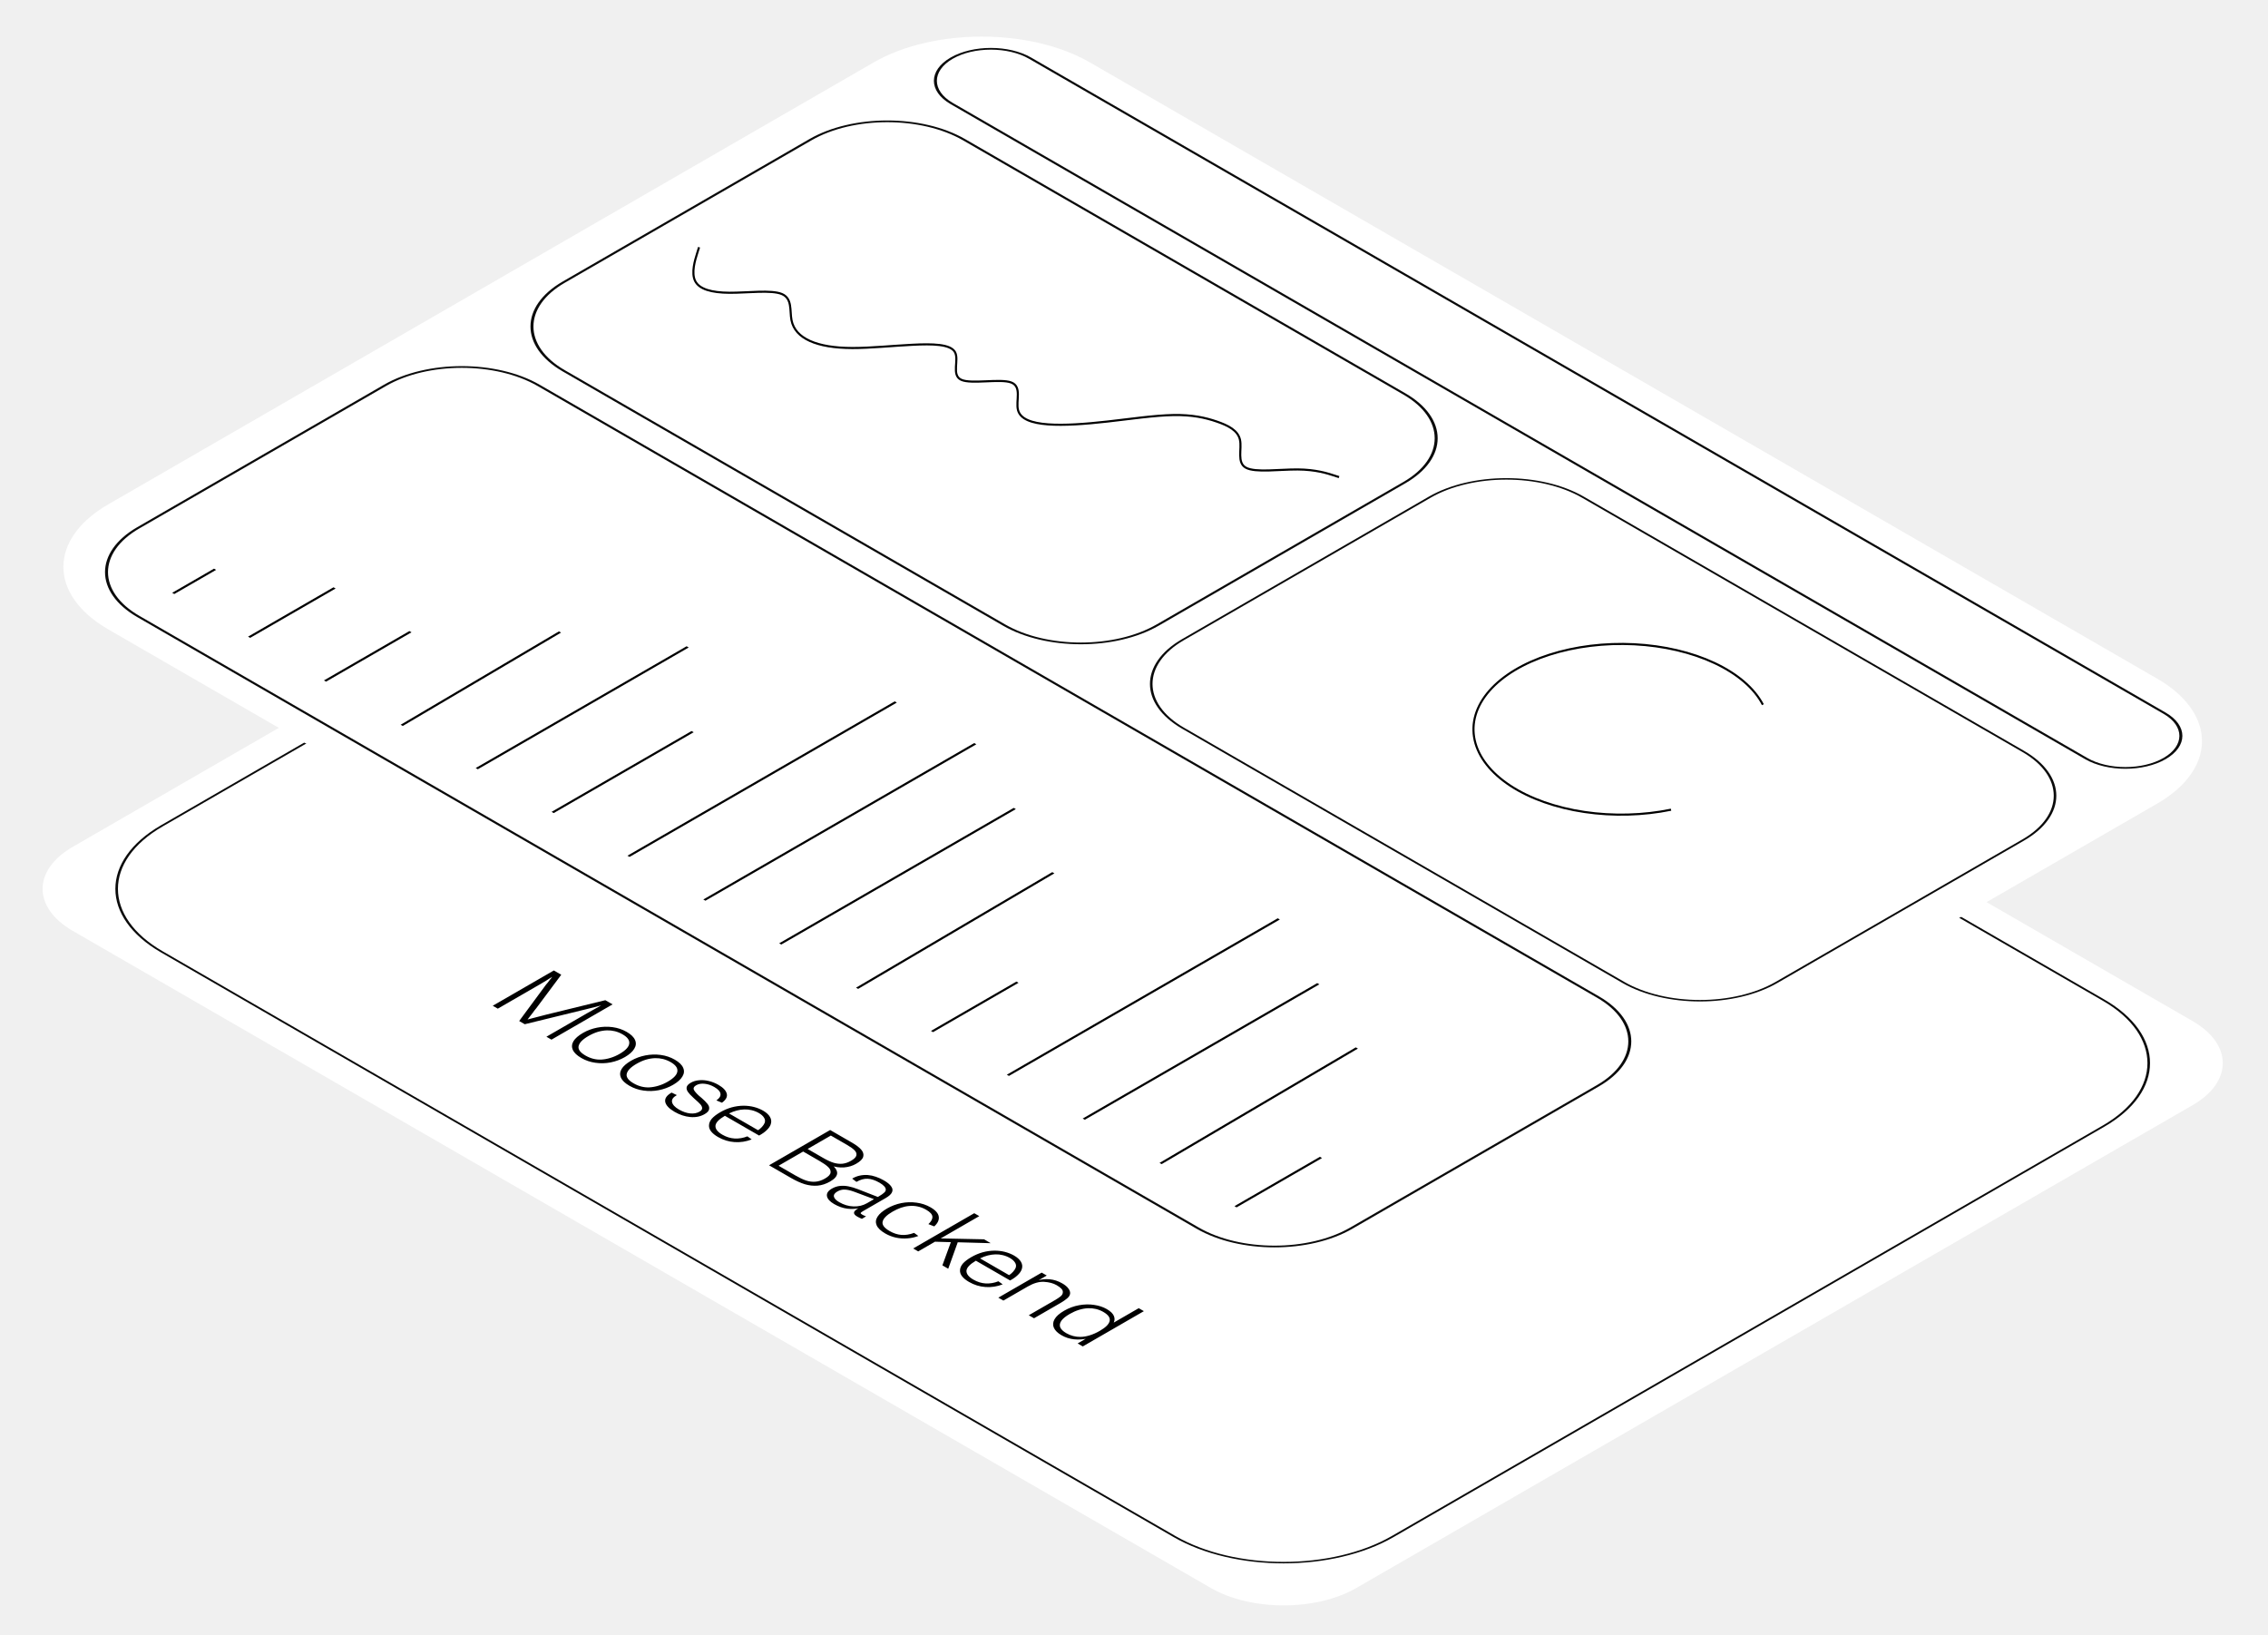
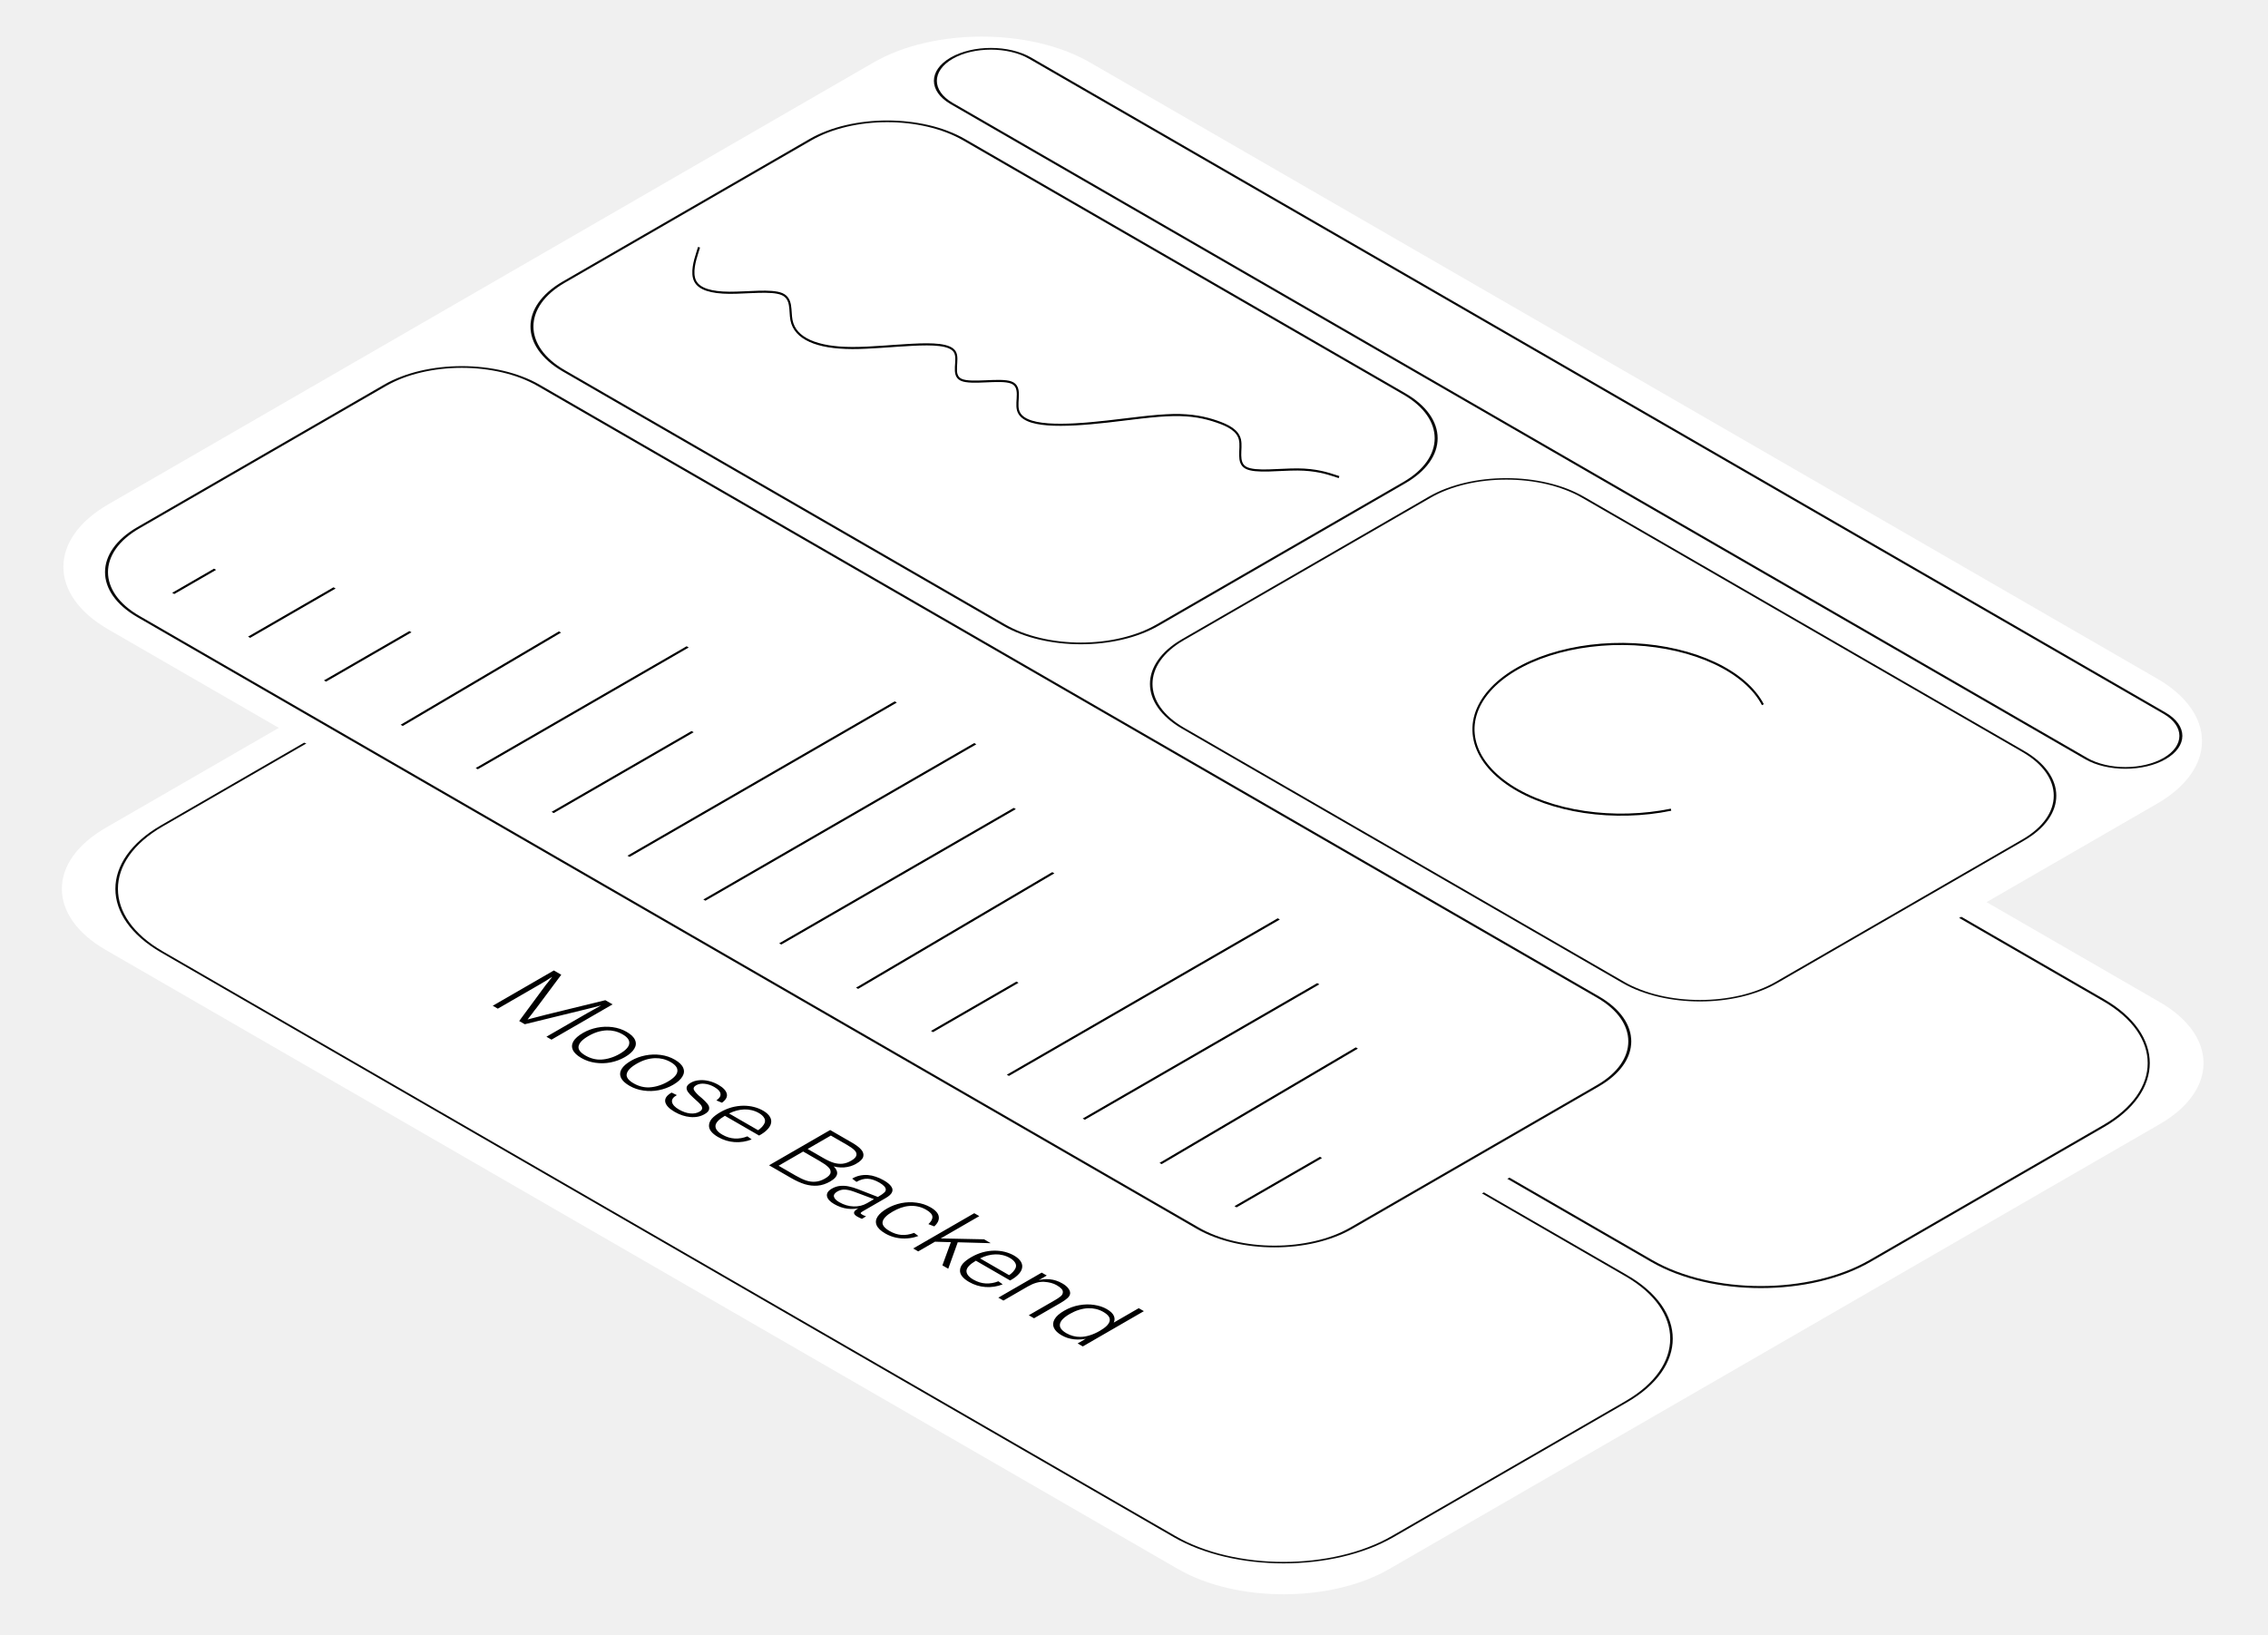
<svg xmlns="http://www.w3.org/2000/svg" width="465" height="335" viewBox="0 0 465 335" fill="none">
-   <rect width="303.878" height="232.428" rx="17.217" transform="matrix(0.866042 0.499971 -0.866042 0.499971 201.293 66.0078)" fill="white" />
-   <rect y="-0.215" width="291.396" height="219.946" rx="25.836" transform="matrix(0.866042 0.499971 -0.866042 0.499971 201.107 72.3533)" fill="white" />
-   <rect y="-0.215" width="291.396" height="219.946" rx="25.836" transform="matrix(0.866042 0.499971 -0.866042 0.499971 201.107 72.3533)" stroke="#0A0A0A" stroke-width="0.43" />
-   <path d="M101.025 206.175L113.55 198.944L115.07 199.822L109.953 206.681C109.822 206.853 109.685 207.022 109.542 207.187C109.422 207.352 109.303 207.518 109.184 207.683C109.005 207.924 108.826 208.151 108.647 208.365C108.48 208.585 108.319 208.795 108.164 208.995C108.426 208.926 108.713 208.85 109.023 208.768C109.333 208.685 109.655 208.602 109.989 208.52C110.335 208.43 110.681 208.341 111.027 208.251C111.385 208.155 111.73 208.065 112.064 207.982L124.106 205.039L125.591 205.896L113.066 213.127L112.029 212.527L120.546 207.611C121.214 207.225 122.12 206.722 123.265 206.102C122.788 206.226 122.329 206.347 121.888 206.464C121.458 206.574 121.041 206.678 120.635 206.774C120.444 206.829 120.253 206.877 120.062 206.919C119.872 206.96 119.687 207.005 119.508 207.053L107.591 209.966L106.446 209.305L111.581 202.353C111.677 202.201 111.79 202.046 111.921 201.888C112.064 201.723 112.208 201.551 112.351 201.372C112.482 201.186 112.619 201.003 112.762 200.824C112.929 200.645 113.072 200.466 113.192 200.287L113.174 200.277C112.983 200.401 112.78 200.525 112.565 200.648C112.375 200.772 112.178 200.9 111.975 201.031C111.474 201.334 111.033 201.595 110.651 201.816L102.062 206.774L101.025 206.175ZM119.197 216.893C118.302 216.377 117.718 215.826 117.444 215.24C117.181 214.648 117.223 214.052 117.569 213.453C117.927 212.861 118.583 212.29 119.537 211.739C120.42 211.229 121.386 210.871 122.436 210.664C123.485 210.458 124.535 210.423 125.585 210.561C126.646 210.706 127.613 211.029 128.483 211.532C129.378 212.049 129.951 212.606 130.201 213.205C130.463 213.798 130.41 214.393 130.04 214.992C129.682 215.598 129.044 216.167 128.126 216.697C127.219 217.22 126.241 217.585 125.191 217.792C124.153 217.991 123.11 218.016 122.06 217.864C121.022 217.719 120.068 217.396 119.197 216.893ZM120.038 216.387C121.076 216.986 122.149 217.261 123.259 217.213C123.891 217.179 124.517 217.065 125.137 216.872C125.782 216.68 126.408 216.408 127.016 216.056C128.328 215.299 128.996 214.555 129.02 213.825C129.056 213.185 128.603 212.593 127.66 212.049C127.147 211.752 126.617 211.535 126.068 211.398C125.531 211.267 124.988 211.208 124.44 211.222C123.807 211.243 123.169 211.35 122.525 211.542C121.905 211.735 121.279 212.014 120.646 212.379C120.026 212.737 119.537 213.102 119.179 213.474C118.845 213.846 118.654 214.211 118.607 214.569C118.547 215.196 119.024 215.802 120.038 216.387ZM129.064 222.59C128.17 222.073 127.585 221.522 127.311 220.937C127.049 220.345 127.09 219.749 127.436 219.15C127.794 218.558 128.45 217.986 129.404 217.435C130.287 216.926 131.253 216.567 132.303 216.361C133.353 216.154 134.402 216.12 135.452 216.258C136.514 216.402 137.48 216.726 138.351 217.229C139.245 217.745 139.818 218.303 140.068 218.902C140.331 219.494 140.277 220.09 139.907 220.689C139.55 221.295 138.911 221.863 137.993 222.393C137.086 222.917 136.108 223.282 135.059 223.488C134.021 223.688 132.977 223.712 131.927 223.561C130.89 223.416 129.935 223.092 129.064 222.59ZM129.905 222.083C130.943 222.683 132.017 222.958 133.126 222.91C133.758 222.875 134.385 222.762 135.005 222.569C135.649 222.376 136.275 222.104 136.884 221.753C138.196 220.995 138.864 220.252 138.888 219.522C138.923 218.881 138.47 218.289 137.528 217.745C137.015 217.449 136.484 217.232 135.935 217.094C135.398 216.963 134.856 216.905 134.307 216.919C133.675 216.939 133.037 217.046 132.393 217.239C131.772 217.432 131.146 217.711 130.514 218.076C129.893 218.434 129.404 218.799 129.047 219.17C128.713 219.542 128.522 219.907 128.474 220.265C128.414 220.892 128.891 221.498 129.905 222.083ZM138.306 227.925C137.184 227.277 136.546 226.599 136.391 225.89C136.26 225.18 136.695 224.543 137.697 223.979L138.771 224.495C138.007 224.922 137.679 225.401 137.787 225.931C137.906 226.468 138.377 226.974 139.2 227.449C139.988 227.904 140.745 228.169 141.473 228.245C142.212 228.327 142.862 228.207 143.423 227.883C143.793 227.67 143.972 227.429 143.96 227.16C143.948 226.892 143.817 226.623 143.566 226.354C143.327 226.093 142.97 225.755 142.493 225.342C142.433 225.28 142.373 225.225 142.314 225.177C142.254 225.129 142.194 225.074 142.135 225.012C141.622 224.55 141.252 224.151 141.025 223.813C140.799 223.476 140.721 223.149 140.793 222.832C140.876 222.522 141.157 222.23 141.634 221.954C142.123 221.672 142.689 221.503 143.333 221.448C143.99 221.386 144.652 221.438 145.32 221.603C146.011 221.768 146.667 222.03 147.288 222.388C148.278 222.959 148.85 223.565 149.005 224.206C149.172 224.839 148.844 225.456 148.021 226.055L146.876 225.58C147.508 225.146 147.789 224.695 147.717 224.227C147.658 223.751 147.234 223.287 146.447 222.832C145.815 222.467 145.159 222.247 144.479 222.171C143.799 222.095 143.22 222.195 142.743 222.471C142.29 222.732 142.123 223.028 142.242 223.359C142.385 223.689 142.767 224.137 143.387 224.702C143.423 224.736 143.465 224.767 143.512 224.795C143.56 224.822 143.596 224.85 143.62 224.877C143.632 224.898 143.65 224.922 143.673 224.95C143.709 224.97 143.739 224.988 143.763 225.001C144.335 225.497 144.759 225.921 145.033 226.272C145.331 226.623 145.451 226.981 145.391 227.346C145.355 227.711 145.051 228.059 144.479 228.389C143.608 228.892 142.618 229.092 141.508 228.988C140.423 228.885 139.355 228.531 138.306 227.925ZM147.206 233.084C146.586 232.726 146.115 232.343 145.793 231.937C145.483 231.538 145.339 231.124 145.363 230.697C145.375 230.236 145.566 229.782 145.936 229.334C146.33 228.886 146.914 228.439 147.689 227.991C148.429 227.564 149.198 227.237 149.998 227.01C150.809 226.789 151.626 226.676 152.449 226.669C153.188 226.669 153.898 226.755 154.578 226.927C155.27 227.106 155.896 227.358 156.457 227.681C157.125 228.067 157.596 228.497 157.87 228.972C158.145 229.448 158.198 229.94 158.031 230.45C157.912 230.849 157.638 231.255 157.208 231.668C156.791 232.075 156.266 232.447 155.634 232.784L148.62 228.735C147.367 229.472 146.723 230.16 146.687 230.801C146.664 231.448 147.135 232.051 148.101 232.608C148.924 233.084 149.771 233.345 150.642 233.393C151.524 233.435 152.389 233.287 153.236 232.949L154.113 233.579C152.98 234.027 151.805 234.21 150.588 234.127C149.395 234.044 148.268 233.696 147.206 233.084ZM149.318 228.353L149.21 228.105L155.652 231.823L155.294 231.782C155.652 231.562 155.962 231.307 156.224 231.018C156.487 230.728 156.671 230.45 156.779 230.181C156.91 229.802 156.862 229.444 156.636 229.107C156.433 228.769 156.081 228.456 155.58 228.167C155.127 227.905 154.638 227.712 154.113 227.588C153.612 227.464 153.105 227.413 152.592 227.433C151.578 227.468 150.564 227.729 149.55 228.218L149.318 228.353ZM157.678 238.881L170.203 231.65L174.676 234.233C175.547 234.735 176.179 235.218 176.573 235.679C176.978 236.147 177.115 236.626 176.984 237.115C176.865 237.597 176.382 238.082 175.535 238.571C174.795 238.998 173.972 239.246 173.066 239.315C172.171 239.377 171.282 239.256 170.4 238.953L170.561 238.778C171.336 239.432 171.694 240.038 171.634 240.596C171.575 241.154 171.097 241.691 170.203 242.207C169.356 242.696 168.497 242.978 167.626 243.054C166.767 243.123 165.897 243.027 165.014 242.765C164.143 242.496 163.195 242.066 162.169 241.474L157.678 238.881ZM163.082 240.968C163.917 241.45 164.644 241.794 165.264 242.001C165.897 242.214 166.529 242.297 167.161 242.248C167.817 242.2 168.479 241.983 169.147 241.598C169.875 241.178 170.256 240.764 170.292 240.358C170.34 239.945 170.161 239.559 169.755 239.201C169.362 238.836 168.789 238.437 168.038 238.003L164.674 236.061L159.628 238.974L163.082 240.968ZM168.771 237.373C169.594 237.848 170.31 238.179 170.919 238.365C171.551 238.551 172.153 238.616 172.726 238.561C173.31 238.499 173.901 238.296 174.497 237.951C175.129 237.586 175.487 237.228 175.571 236.877C175.666 236.519 175.553 236.171 175.231 235.834C174.909 235.496 174.396 235.125 173.692 234.718L170.346 232.787L165.586 235.534L168.771 237.373ZM171.015 246.828C170.144 246.326 169.655 245.782 169.547 245.196C169.452 244.618 169.786 244.108 170.549 243.667C171.086 243.358 171.647 243.172 172.231 243.11C172.828 243.055 173.424 243.089 174.021 243.213C174.617 243.337 175.243 243.526 175.899 243.781L179.979 245.372C180.015 245.351 180.05 245.33 180.086 245.31C180.122 245.289 180.152 245.272 180.176 245.258C180.665 244.976 181.023 244.728 181.249 244.514C181.5 244.301 181.619 244.081 181.607 243.853C181.607 243.633 181.494 243.402 181.267 243.161C181.052 242.927 180.736 242.69 180.319 242.449C179.436 241.939 178.625 241.67 177.885 241.643C177.158 241.608 176.394 241.822 175.595 242.283L174.718 241.612C175.184 241.33 175.691 241.126 176.239 241.002C176.812 240.878 177.372 240.837 177.921 240.878C178.47 240.92 179.019 241.037 179.567 241.23C180.14 241.422 180.689 241.67 181.213 241.973C181.941 242.393 182.442 242.807 182.716 243.213C183.015 243.619 183.068 244.022 182.877 244.421C182.698 244.814 182.269 245.207 181.589 245.599L176.901 248.305C176.639 248.457 176.49 248.577 176.454 248.667C176.442 248.756 176.555 248.87 176.794 249.008C176.997 249.125 177.253 249.238 177.563 249.349L176.722 249.855C176.364 249.717 176.048 249.569 175.774 249.411C175.285 249.128 175.058 248.846 175.094 248.564C175.13 248.281 175.482 247.961 176.15 247.603L176.364 247.603C175.541 247.83 174.665 247.889 173.734 247.779C172.816 247.662 171.909 247.345 171.015 246.828ZM172.052 246.436C173.019 246.994 174.003 247.286 175.005 247.314C176.019 247.348 176.937 247.128 177.76 246.653L179.692 245.537L179.8 246.054L175.201 244.329L175.023 244.267C174.319 244.012 173.704 243.877 173.18 243.864C172.667 243.843 172.166 243.974 171.677 244.256C171.128 244.573 170.895 244.928 170.979 245.32C171.074 245.706 171.432 246.078 172.052 246.436ZM181.506 252.864C180.587 252.334 179.997 251.773 179.734 251.181C179.484 250.595 179.544 250.01 179.913 249.425C180.295 248.832 180.951 248.268 181.882 247.73C182.776 247.214 183.742 246.849 184.78 246.636C185.83 246.429 186.874 246.398 187.911 246.543C188.961 246.68 189.921 247.001 190.792 247.503C191.83 248.102 192.391 248.743 192.474 249.425C192.569 250.099 192.259 250.76 191.544 251.408L190.345 250.943C190.917 250.42 191.192 249.917 191.168 249.435C191.144 248.953 190.721 248.474 189.897 247.999C189.337 247.675 188.758 247.452 188.162 247.328C187.589 247.204 187.005 247.169 186.408 247.224C185.86 247.266 185.293 247.386 184.709 247.586C184.136 247.792 183.569 248.058 183.009 248.381C181.816 249.07 181.136 249.745 180.969 250.406C180.802 251.067 181.273 251.718 182.383 252.358C183.182 252.82 183.987 253.085 184.798 253.153C185.609 253.222 186.48 253.085 187.41 252.74L188.287 253.37C187.571 253.646 186.82 253.811 186.033 253.866C185.257 253.928 184.476 253.877 183.689 253.711C182.913 253.539 182.186 253.257 181.506 252.864ZM187.22 255.936L199.745 248.705L200.782 249.304L188.257 256.535L187.22 255.936ZM191.496 254.541L192.695 253.87L201.749 254.056L203.126 254.851L196.059 254.655H195.343L191.496 254.541ZM193.214 259.396L194.985 254.552L196.399 254.562L194.413 260.088L193.214 259.396ZM198.67 262.794C198.05 262.436 197.578 262.054 197.256 261.647C196.946 261.248 196.803 260.835 196.827 260.408C196.839 259.946 197.03 259.492 197.4 259.044C197.793 258.597 198.378 258.149 199.153 257.701C199.893 257.274 200.662 256.947 201.461 256.72C202.272 256.5 203.089 256.386 203.912 256.379C204.652 256.379 205.362 256.465 206.042 256.637C206.734 256.817 207.36 257.068 207.92 257.392C208.588 257.777 209.06 258.208 209.334 258.683C209.608 259.158 209.662 259.65 209.495 260.16C209.376 260.559 209.101 260.966 208.672 261.379C208.254 261.785 207.73 262.157 207.097 262.494L200.083 258.445C198.831 259.182 198.187 259.871 198.151 260.511C198.127 261.158 198.598 261.761 199.565 262.319C200.388 262.794 201.235 263.056 202.105 263.104C202.988 263.145 203.853 262.997 204.7 262.66L205.576 263.29C204.443 263.737 203.268 263.92 202.052 263.837C200.859 263.755 199.732 263.407 198.67 262.794ZM200.781 258.063L200.674 257.815L207.115 261.534L206.757 261.492C207.115 261.272 207.425 261.017 207.688 260.728C207.95 260.439 208.135 260.16 208.243 259.891C208.374 259.513 208.326 259.154 208.099 258.817C207.897 258.48 207.545 258.166 207.044 257.877C206.59 257.615 206.101 257.423 205.576 257.299C205.075 257.175 204.569 257.123 204.056 257.144C203.042 257.178 202.028 257.44 201.014 257.929L200.781 258.063ZM204.683 266.017L213.576 260.884L214.613 261.483L212.431 262.743L212.52 262.567C213.391 262.271 214.279 262.164 215.186 262.247C216.093 262.33 216.963 262.612 217.798 263.094C218.347 263.411 218.747 263.738 218.997 264.075C219.271 264.413 219.409 264.754 219.409 265.098C219.397 265.463 219.206 265.807 218.836 266.131C218.478 266.448 217.995 266.782 217.387 267.133L212.001 270.242L210.928 269.622L216.134 266.616C216.146 266.61 216.158 266.603 216.17 266.596C216.182 266.589 216.194 266.582 216.206 266.575C216.743 266.265 217.154 265.993 217.44 265.759C217.727 265.525 217.882 265.263 217.906 264.974C217.941 264.692 217.846 264.43 217.619 264.189C217.393 263.948 217.065 263.704 216.635 263.456C215.955 263.063 215.097 262.836 214.059 262.774C213.045 262.712 211.924 263.036 210.695 263.745L205.721 266.616L204.683 266.017ZM217.634 273.721C216.858 273.274 216.34 272.767 216.077 272.203C215.827 271.645 215.868 271.063 216.202 270.457C216.536 269.851 217.198 269.262 218.188 268.691C219.155 268.133 220.175 267.758 221.248 267.565C222.322 267.372 223.348 267.351 224.326 267.503C225.316 267.647 226.181 267.933 226.92 268.36C227.719 268.822 228.214 269.314 228.405 269.837C228.608 270.368 228.536 270.891 228.19 271.407L227.815 271.438L233.469 268.174L234.524 268.784L222 276.014L220.944 275.405L223.127 274.145L223.109 274.341C222.143 274.582 221.183 274.654 220.228 274.558C219.286 274.455 218.421 274.176 217.634 273.721ZM218.618 273.298C219.071 273.559 219.536 273.752 220.014 273.876C220.503 274.007 221.004 274.069 221.517 274.062C222.149 274.055 222.793 273.945 223.449 273.731C224.117 273.525 224.797 273.222 225.489 272.822C226.705 272.12 227.379 271.442 227.511 270.788C227.654 270.14 227.224 269.527 226.222 268.949C225.745 268.673 225.238 268.47 224.701 268.339C224.177 268.216 223.634 268.164 223.073 268.185C222.453 268.212 221.827 268.326 221.194 268.525C220.562 268.725 219.942 269.001 219.334 269.352C218.522 269.82 217.95 270.281 217.616 270.736C217.294 271.197 217.21 271.645 217.365 272.079C217.544 272.513 217.962 272.919 218.618 273.298Z" fill="black" />
+   <g clip-path="url(#clip0_4797_242341)">
+     <rect width="303.878" height="232.428" rx="25" transform="matrix(0.866042 0.499971 -0.866042 0.499971 201.293 66.0078)" fill="white" />
+     <path d="M431.28 205.018L223.668 85.163C211.31 78.029 191.275 78.029 178.918 85.163L131.036 112.806C118.679 119.939 118.679 131.506 131.036 138.64L338.648 258.495C351.005 265.629 371.04 265.629 383.397 258.495L431.28 230.852C443.637 223.719 443.637 212.152 431.28 205.018Z" fill="white" />
+     <path d="M431.28 205.018L223.668 85.163C211.31 78.029 191.275 78.029 178.918 85.163L131.036 112.806C118.679 119.939 118.679 131.506 131.036 138.64L338.648 258.495C351.005 265.629 371.04 265.629 383.397 258.495L431.28 230.852C443.637 223.719 443.637 212.152 431.28 205.018Z" stroke="#0A0A0A" stroke-width="0.43" />
+     <rect y="-0.215" width="291.396" height="106.96" rx="25.836" transform="matrix(0.866042 0.499971 -0.866042 0.499971 103.257 128.846)" fill="white" />
+     <rect y="-0.215" width="291.396" height="106.96" rx="25.836" transform="matrix(0.866042 0.499971 -0.866042 0.499971 103.257 128.846)" stroke="#0A0A0A" stroke-width="0.43" />
+     <path d="M101.027 206.175L113.552 198.944L115.072 199.822L109.955 206.681C109.824 206.853 109.687 207.022 109.544 207.187C109.424 207.352 109.305 207.518 109.186 207.683C109.007 207.924 108.828 208.151 108.649 208.365C108.482 208.585 108.321 208.795 108.166 208.995C108.428 208.926 108.715 208.85 109.025 208.768C109.335 208.685 109.657 208.602 109.991 208.52C110.337 208.43 110.683 208.341 111.029 208.251C111.386 208.155 111.732 208.065 112.066 207.982L124.108 205.039L125.593 205.896L113.068 213.127L112.031 212.527L120.548 207.611C121.216 207.225 122.122 206.722 123.267 206.102C122.79 206.226 122.331 206.347 121.889 206.464C121.46 206.574 121.043 206.678 120.637 206.774C120.446 206.829 120.255 206.877 120.064 206.919C119.874 206.96 119.689 207.005 119.51 207.053L107.593 209.966L106.448 209.305L111.583 202.353C111.679 202.201 111.792 202.046 111.923 201.888C112.066 201.723 112.21 201.551 112.353 201.372C112.484 201.186 112.621 201.003 112.764 200.824C112.931 200.645 113.074 200.466 113.194 200.287L113.176 200.277C112.985 200.401 112.782 200.525 112.567 200.648C112.377 200.772 112.18 200.9 111.977 201.031C111.476 201.334 111.035 201.595 110.653 201.816L102.064 206.774L101.027 206.175ZM119.199 216.893C118.304 216.377 117.72 215.826 117.446 215.24C117.183 214.648 117.225 214.052 117.571 213.453C117.929 212.861 118.585 212.29 119.539 211.739C120.422 211.229 121.388 210.871 122.438 210.664C123.487 210.458 124.537 210.423 125.587 210.561C126.648 210.706 127.615 211.029 128.485 211.532C129.38 212.049 129.953 212.606 130.203 213.205C130.465 213.798 130.412 214.393 130.042 214.992C129.684 215.598 129.046 216.167 128.127 216.697C127.221 217.22 126.243 217.585 125.193 217.792C124.155 217.991 123.112 218.016 122.062 217.864C121.024 217.719 120.07 217.396 119.199 216.893ZM120.04 216.387C121.078 216.986 122.151 217.261 123.261 217.213C123.893 217.179 124.519 217.065 125.139 216.872C125.784 216.68 126.41 216.408 127.018 216.056C128.33 215.299 128.998 214.555 129.022 213.825C129.058 213.185 128.605 212.593 127.662 212.049C127.149 211.752 126.619 211.535 126.07 211.398C125.533 211.267 124.99 211.208 124.442 211.222C123.809 211.243 123.171 211.35 122.527 211.542C121.907 211.735 121.281 212.014 120.648 212.379C120.028 212.737 119.539 213.102 119.181 213.474C118.847 213.846 118.656 214.211 118.609 214.569C118.549 215.196 119.026 215.802 120.04 216.387ZM129.066 222.59C128.172 222.073 127.587 221.522 127.313 220.937C127.051 220.345 127.092 219.749 127.438 219.15C127.796 218.558 128.452 217.986 129.406 217.435C130.289 216.926 131.255 216.567 132.305 216.361C133.355 216.154 134.404 216.12 135.454 216.258C136.516 216.402 137.482 216.726 138.353 217.229C139.247 217.745 139.82 218.303 140.07 218.902C140.333 219.494 140.279 220.09 139.909 220.689C139.552 221.295 138.913 221.863 137.995 222.393C137.088 222.917 136.11 223.282 135.06 223.488C134.023 223.688 132.979 223.712 131.929 223.561C130.891 223.416 129.937 223.092 129.066 222.59ZM129.907 222.083C130.945 222.683 132.019 222.958 133.128 222.91C133.76 222.875 134.387 222.762 135.007 222.569C135.651 222.376 136.277 222.104 136.886 221.753C138.198 220.995 138.866 220.252 138.889 219.522C138.925 218.881 138.472 218.289 137.53 217.745C137.017 217.449 136.486 217.232 135.937 217.094C135.4 216.963 134.858 216.905 134.309 216.919C133.677 216.939 133.039 217.046 132.394 217.239C131.774 217.432 131.148 217.711 130.516 218.076C129.895 218.434 129.406 218.799 129.049 219.17C128.715 219.542 128.524 219.907 128.476 220.265C128.416 220.892 128.893 221.498 129.907 222.083ZM138.308 227.925C137.186 227.277 136.548 226.599 136.393 225.89C136.262 225.18 136.697 224.543 137.699 223.979L138.773 224.495C138.009 224.922 137.681 225.401 137.789 225.931C137.908 226.468 138.379 226.974 139.202 227.449C139.989 227.904 140.747 228.169 141.475 228.245C142.214 228.327 142.864 228.207 143.425 227.883C143.795 227.67 143.974 227.429 143.962 227.16C143.95 226.892 143.819 226.623 143.568 226.354C143.329 226.093 142.972 225.755 142.494 225.342C142.435 225.28 142.375 225.225 142.316 225.177C142.256 225.129 142.196 225.074 142.137 225.012C141.624 224.55 141.254 224.151 141.027 223.813C140.801 223.476 140.723 223.149 140.795 222.832C140.878 222.522 141.158 222.23 141.636 221.954C142.125 221.672 142.691 221.503 143.335 221.448C143.991 221.386 144.654 221.438 145.321 221.603C146.013 221.768 146.669 222.03 147.29 222.388C148.28 222.959 148.852 223.565 149.007 224.206C149.174 224.839 148.846 225.456 148.023 226.055L146.878 225.58C147.51 225.146 147.791 224.695 147.719 224.227C147.659 223.751 147.236 223.287 146.449 222.832C145.817 222.467 145.16 222.247 144.481 222.171C143.801 222.095 143.222 222.195 142.745 222.471C142.292 222.732 142.125 223.028 142.244 223.359C142.387 223.689 142.769 224.137 143.389 224.702C143.425 224.736 143.467 224.767 143.514 224.795C143.562 224.822 143.598 224.85 143.622 224.877C143.634 224.898 143.652 224.922 143.675 224.95C143.711 224.97 143.741 224.988 143.765 225.001C144.337 225.497 144.761 225.921 145.035 226.272C145.333 226.623 145.453 226.981 145.393 227.346C145.357 227.711 145.053 228.059 144.481 228.389C143.61 228.892 142.62 229.092 141.51 228.988C140.425 228.885 139.357 228.531 138.308 227.925ZM147.208 233.084C146.588 232.726 146.117 232.343 145.795 231.937C145.485 231.538 145.341 231.124 145.365 230.697C145.377 230.236 145.568 229.782 145.938 229.334C146.331 228.886 146.916 228.439 147.691 227.991C148.431 227.564 149.2 227.237 149.999 227.01C150.811 226.789 151.628 226.676 152.451 226.669C153.19 226.669 153.9 226.755 154.58 226.927C155.272 227.106 155.898 227.358 156.459 227.681C157.127 228.067 157.598 228.497 157.872 228.972C158.147 229.448 158.2 229.94 158.033 230.45C157.914 230.849 157.64 231.255 157.21 231.668C156.793 232.075 156.268 232.447 155.636 232.784L148.622 228.735C147.369 229.472 146.725 230.16 146.689 230.801C146.665 231.448 147.137 232.051 148.103 232.608C148.926 233.084 149.773 233.345 150.644 233.393C151.526 233.435 152.391 233.287 153.238 232.949L154.115 233.579C152.982 234.027 151.807 234.21 150.59 234.127C149.397 234.044 148.27 233.696 147.208 233.084ZM149.32 228.353L149.212 228.105L155.654 231.823L155.296 231.782C155.654 231.562 155.964 231.307 156.226 231.018C156.489 230.728 156.673 230.45 156.781 230.181C156.912 229.802 156.864 229.444 156.638 229.107C156.435 228.769 156.083 228.456 155.582 228.167C155.129 227.905 154.64 227.712 154.115 227.588C153.614 227.464 153.107 227.413 152.594 227.433C151.58 227.468 150.566 227.729 149.552 228.218L149.32 228.353ZM157.68 238.881L170.205 231.65L174.678 234.233C175.549 234.735 176.181 235.218 176.575 235.679C176.98 236.147 177.117 236.626 176.986 237.115C176.867 237.597 176.384 238.082 175.537 238.571C174.797 238.998 173.974 239.246 173.068 239.315C172.173 239.377 171.284 239.256 170.402 238.953L170.563 238.778C171.338 239.432 171.696 240.038 171.636 240.596C171.577 241.154 171.099 241.691 170.205 242.207C169.358 242.696 168.499 242.978 167.628 243.054C166.769 243.123 165.899 243.027 165.016 242.765C164.145 242.496 163.197 242.066 162.171 241.474L157.68 238.881ZM163.083 240.968C163.918 241.45 164.646 241.794 165.266 242.001C165.899 242.214 166.531 242.297 167.163 242.248C167.819 242.2 168.481 241.983 169.149 241.598C169.877 241.178 170.258 240.764 170.294 240.358C170.342 239.945 170.163 239.559 169.757 239.201C169.364 238.836 168.791 238.437 168.04 238.003L164.676 236.061L159.63 238.974L163.083 240.968ZM168.773 237.373C169.596 237.848 170.312 238.179 170.92 238.365C171.553 238.551 172.155 238.616 172.728 238.561C173.312 238.499 173.903 238.296 174.499 237.951C175.131 237.586 175.489 237.228 175.573 236.877C175.668 236.519 175.555 236.171 175.233 235.834C174.911 235.496 174.398 235.125 173.694 234.718L170.348 232.787L165.588 235.534L168.773 237.373ZM171.017 246.828C170.146 246.326 169.657 245.782 169.549 245.196C169.454 244.618 169.788 244.108 170.551 243.667C171.088 243.358 171.649 243.172 172.233 243.11C172.83 243.055 173.426 243.089 174.022 243.213C174.619 243.337 175.245 243.526 175.901 243.781L179.981 245.372C180.017 245.351 180.052 245.33 180.088 245.31C180.124 245.289 180.154 245.272 180.178 245.258C180.667 244.976 181.024 244.728 181.251 244.514C181.502 244.301 181.621 244.081 181.609 243.853C181.609 243.633 181.496 243.402 181.269 243.161C181.054 242.927 180.738 242.69 180.321 242.449C179.438 241.939 178.627 241.67 177.887 241.643C177.16 241.608 176.396 241.822 175.597 242.283L174.72 241.612C175.185 241.33 175.692 241.126 176.241 241.002C176.814 240.878 177.374 240.837 177.923 240.878C178.472 240.92 179.02 241.037 179.569 241.23C180.142 241.422 180.69 241.67 181.215 241.973C181.943 242.393 182.444 242.807 182.718 243.213C183.017 243.619 183.07 244.022 182.879 244.421C182.7 244.814 182.271 245.207 181.591 245.599L176.903 248.305C176.641 248.457 176.492 248.577 176.456 248.667C176.444 248.756 176.557 248.87 176.796 249.008C176.999 249.125 177.255 249.238 177.565 249.349L176.724 249.855C176.366 249.717 176.05 249.569 175.776 249.411C175.287 249.128 175.06 248.846 175.096 248.564C175.132 248.281 175.484 247.961 176.152 247.603L176.366 247.603C175.543 247.83 174.667 247.889 173.736 247.779C172.818 247.662 171.911 247.345 171.017 246.828ZM172.054 246.436C173.02 246.994 174.005 247.286 175.007 247.314C176.02 247.348 176.939 247.128 177.762 246.653L179.694 245.537L179.802 246.054L175.203 244.329L175.024 244.267C174.321 244.012 173.706 243.877 173.182 243.864C172.669 243.843 172.168 243.974 171.679 244.256C171.13 244.573 170.897 244.928 170.981 245.32C171.076 245.706 171.434 246.078 172.054 246.436ZM181.508 252.864C180.589 252.334 179.999 251.773 179.736 251.181C179.486 250.595 179.546 250.01 179.915 249.425C180.297 248.832 180.953 248.268 181.884 247.73C182.778 247.214 183.744 246.849 184.782 246.636C185.832 246.429 186.876 246.398 187.913 246.543C188.963 246.68 189.923 247.001 190.794 247.503C191.832 248.102 192.392 248.743 192.476 249.425C192.571 250.099 192.261 250.76 191.546 251.408L190.347 250.943C190.919 250.42 191.194 249.917 191.17 249.435C191.146 248.953 190.722 248.474 189.899 247.999C189.339 247.675 188.76 247.452 188.164 247.328C187.591 247.204 187.007 247.169 186.41 247.224C185.862 247.266 185.295 247.386 184.711 247.586C184.138 247.792 183.571 248.058 183.011 248.381C181.818 249.07 181.138 249.745 180.971 250.406C180.804 251.067 181.275 251.718 182.385 252.358C183.184 252.82 183.989 253.085 184.8 253.153C185.611 253.222 186.482 253.085 187.412 252.74L188.289 253.37C187.573 253.646 186.822 253.811 186.035 253.866C185.259 253.928 184.478 253.877 183.691 253.711C182.915 253.539 182.188 253.257 181.508 252.864ZM187.222 255.936L199.747 248.705L200.784 249.304L188.259 256.535L187.222 255.936ZM191.498 254.541L192.697 253.87L201.751 254.056L203.128 254.851L196.061 254.655H195.345L191.498 254.541ZM193.216 259.396L194.987 254.552L196.401 254.562L194.415 260.088L193.216 259.396ZM198.672 262.794C198.052 262.436 197.58 262.054 197.258 261.647C196.948 261.248 196.805 260.835 196.829 260.408C196.841 259.946 197.032 259.492 197.401 259.044C197.795 258.597 198.38 258.149 199.155 257.701C199.895 257.274 200.664 256.947 201.463 256.72C202.274 256.5 203.091 256.386 203.914 256.379C204.654 256.379 205.364 256.465 206.044 256.637C206.736 256.817 207.362 257.068 207.922 257.392C208.59 257.777 209.062 258.208 209.336 258.683C209.61 259.158 209.664 259.65 209.497 260.16C209.378 260.559 209.103 260.966 208.674 261.379C208.256 261.785 207.732 262.157 207.099 262.494L200.085 258.445C198.833 259.182 198.189 259.871 198.153 260.511C198.129 261.158 198.6 261.761 199.567 262.319C200.39 262.794 201.236 263.056 202.107 263.104C202.99 263.145 203.855 262.997 204.702 262.66L205.578 263.29C204.445 263.737 203.27 263.92 202.054 263.837C200.861 263.755 199.734 263.407 198.672 262.794ZM200.783 258.063L200.676 257.815L207.117 261.534L206.759 261.492C207.117 261.272 207.427 261.017 207.69 260.728C207.952 260.439 208.137 260.16 208.244 259.891C208.376 259.513 208.328 259.154 208.101 258.817C207.899 258.48 207.547 258.166 207.046 257.877C206.592 257.615 206.103 257.423 205.578 257.299C205.077 257.175 204.57 257.123 204.058 257.144C203.044 257.178 202.03 257.44 201.016 257.929L200.783 258.063ZM204.685 266.017L213.578 260.884L214.615 261.483L212.432 262.743L212.522 262.567C213.393 262.271 214.281 262.164 215.188 262.247C216.094 262.33 216.965 262.612 217.8 263.094C218.349 263.411 218.749 263.738 218.999 264.075C219.273 264.413 219.411 264.754 219.411 265.098C219.399 265.463 219.208 265.807 218.838 266.131C218.48 266.448 217.997 266.782 217.389 267.133L212.003 270.242L210.929 269.622L216.136 266.616C216.148 266.61 216.16 266.603 216.172 266.596C216.184 266.589 216.196 266.582 216.208 266.575C216.745 266.265 217.156 265.993 217.442 265.759C217.729 265.525 217.884 265.263 217.908 264.974C217.943 264.692 217.848 264.43 217.621 264.189C217.395 263.948 217.067 263.704 216.637 263.456C215.957 263.063 215.098 262.836 214.061 262.774C213.047 262.712 211.926 263.036 210.697 263.745L205.723 266.616L204.685 266.017ZM217.636 273.721C216.86 273.274 216.342 272.767 216.079 272.203C215.829 271.645 215.87 271.063 216.204 270.457C216.538 269.851 217.2 269.262 218.19 268.691C219.157 268.133 220.177 267.758 221.25 267.565C222.324 267.372 223.349 267.351 224.328 267.503C225.318 267.647 226.182 267.933 226.922 268.36C227.721 268.822 228.216 269.314 228.407 269.837C228.61 270.368 228.538 270.891 228.192 271.407L227.817 271.438L233.471 268.174L234.526 268.784L222.002 276.014L220.946 275.405L223.129 274.145L223.111 274.341C222.145 274.582 221.184 274.654 220.23 274.558C219.288 274.455 218.423 274.176 217.636 273.721ZM218.62 273.298C219.073 273.559 219.538 273.752 220.015 273.876C220.505 274.007 221.006 274.069 221.518 274.062C222.151 274.055 222.795 273.945 223.451 273.731C224.119 273.525 224.799 273.222 225.491 272.822C226.707 272.12 227.381 271.442 227.513 270.788C227.656 270.14 227.226 269.527 226.224 268.949C225.747 268.673 225.24 268.47 224.703 268.339C224.178 268.216 223.636 268.164 223.075 268.185C222.455 268.212 221.829 268.326 221.196 268.525C220.564 268.725 219.944 269.001 219.336 269.352C218.524 269.82 217.952 270.281 217.618 270.736C217.296 271.197 217.212 271.645 217.367 272.079C217.546 272.513 217.964 272.919 218.62 273.298Z" fill="black" />
+   </g>
  <rect width="303.878" height="232.428" rx="25.62" transform="matrix(0.866042 0.499971 -0.866042 0.499971 201.293 0)" fill="white" />
-   <rect y="-0.25" width="287.161" height="18.578" rx="9.289" transform="matrix(0.866042 0.499971 -0.866042 0.499971 202.941 7.40625)" fill="white" />
-   <rect y="-0.25" width="287.161" height="18.578" rx="9.289" transform="matrix(0.866042 0.499971 -0.866042 0.499971 202.941 7.40625)" stroke="#0A0A0A" stroke-width="0.5" />
-   <rect y="-0.25" width="140.603" height="94.763" rx="18.184" transform="matrix(0.866042 0.499971 -0.866042 0.499971 181.694 19.6719)" fill="white" />
-   <rect y="-0.25" width="140.603" height="94.763" rx="18.184" transform="matrix(0.866042 0.499971 -0.866042 0.499971 181.694 19.6719)" stroke="#0A0A0A" stroke-width="0.5" />
-   <path d="M143.325 50.681L142.915 51.995C142.506 53.309 141.686 55.938 142.526 57.609C143.366 59.28 145.865 59.993 149.56 60.016C153.255 60.038 158.147 59.37 160.308 60.278C162.47 61.186 161.901 63.67 162.274 65.61C162.648 67.55 163.962 68.947 166.058 69.893C168.155 70.838 171.032 71.333 174.748 71.343C178.464 71.354 183.018 70.881 187.107 70.676C191.196 70.471 194.821 70.534 195.77 72.142C196.719 73.75 194.993 76.902 197.077 77.855C199.16 78.808 205.054 77.561 207.321 78.408C209.588 79.255 208.228 82.196 208.72 84.068C209.211 85.94 211.554 86.743 214.857 86.992C218.161 87.241 222.426 86.934 227.064 86.412C231.703 85.89 236.715 85.152 240.57 85.083C244.424 85.013 247.121 85.612 249.463 86.416C251.806 87.219 253.794 88.227 254.226 90.134C254.657 92.04 253.53 94.847 255.459 95.889C257.387 96.931 262.37 96.21 266.06 96.236C269.75 96.262 272.146 97.034 273.344 97.42L274.542 97.806" stroke="black" stroke-width="0.43" />
-   <rect y="-0.215" width="140.533" height="94.693" rx="18.149" transform="matrix(0.866042 0.499971 -0.866042 0.499971 308.65 92.9627)" fill="white" />
-   <rect y="-0.215" width="140.533" height="94.693" rx="18.149" transform="matrix(0.866042 0.499971 -0.866042 0.499971 308.65 92.9627)" stroke="#0A0A0A" stroke-width="0.43" />
-   <path d="M342.608 165.986C336.9 167.162 330.713 167.324 324.844 166.451C318.976 165.577 313.696 163.708 309.686 161.085C305.675 158.461 303.119 155.204 302.348 151.734C301.576 148.264 302.624 144.74 305.356 141.617C308.088 138.494 312.379 135.915 317.675 134.214C322.971 132.513 329.029 131.767 335.066 132.073C341.103 132.38 346.843 133.724 351.544 135.932C356.245 138.14 359.691 141.111 361.438 144.461" stroke="black" stroke-width="0.43" />
-   <rect y="-0.25" width="287.161" height="94.763" rx="18.184" transform="matrix(0.866042 0.499971 -0.866042 0.499971 94.4661 70.0313)" fill="white" />
-   <rect y="-0.25" width="287.161" height="94.763" rx="18.184" transform="matrix(0.866042 0.499971 -0.866042 0.499971 94.4661 70.0313)" stroke="#0A0A0A" stroke-width="0.5" />
-   <line y1="-0.25" x2="9.9" y2="-0.25" transform="matrix(0.866042 -0.499971 0.866042 0.499971 35.7363 121.773)" stroke="black" stroke-width="0.5" />
-   <line y1="-0.25" x2="20.23" y2="-0.25" transform="matrix(0.866042 -0.499971 0.866042 0.499971 51.293 130.758)" stroke="black" stroke-width="0.5" />
-   <line y1="-0.25" x2="20.23" y2="-0.25" transform="matrix(0.866042 -0.499971 0.866042 0.499971 66.8496 139.734)" stroke="black" stroke-width="0.5" />
-   <line y1="-0.25" x2="37.879" y2="-0.25" transform="matrix(0.856767 -0.505269 0.875219 0.494617 82.5811 148.82)" stroke="black" stroke-width="0.5" />
+   <rect y="-0.25" width="287.161" height="18.578" rx="9.289" transform="matrix(0.866042 0.499971 -0.866042 0.499971 202.94 7.40625)" fill="white" />
+   <rect y="-0.25" width="287.161" height="18.578" rx="9.289" transform="matrix(0.866042 0.499971 -0.866042 0.499971 202.94 7.40625)" stroke="#0A0A0A" stroke-width="0.5" />
+   <rect y="-0.25" width="140.603" height="94.763" rx="18.184" transform="matrix(0.866042 0.499971 -0.866042 0.499971 181.692 19.6719)" fill="white" />
+   <rect y="-0.25" width="140.603" height="94.763" rx="18.184" transform="matrix(0.866042 0.499971 -0.866042 0.499971 181.692 19.6719)" stroke="#0A0A0A" stroke-width="0.5" />
+   <path d="M143.322 50.681L142.912 51.995C142.503 53.309 141.684 55.938 142.523 57.609C143.363 59.28 145.862 59.993 149.557 60.016C153.252 60.038 158.144 59.37 160.305 60.278C162.467 61.186 161.898 63.67 162.271 65.61C162.645 67.55 163.959 68.947 166.055 69.893C168.152 70.838 171.029 71.333 174.745 71.343C178.461 71.354 183.015 70.881 187.104 70.676C191.193 70.471 194.818 70.534 195.767 72.142C196.716 73.75 194.99 76.902 197.074 77.855C199.157 78.808 205.051 77.561 207.318 78.408C209.585 79.255 208.225 82.196 208.717 84.068C209.208 85.94 211.551 86.743 214.854 86.992C218.158 87.241 222.423 86.934 227.061 86.412C231.7 85.89 236.712 85.152 240.567 85.083C244.421 85.013 247.118 85.612 249.46 86.416C251.803 87.219 253.792 88.227 254.223 90.134C254.654 92.04 253.527 94.847 255.456 95.889C257.384 96.931 262.367 96.21 266.057 96.236C269.747 96.262 272.143 97.034 273.341 97.42L274.539 97.806" stroke="black" stroke-width="0.43" />
+   <rect y="-0.215" width="140.533" height="94.693" rx="18.149" transform="matrix(0.866042 0.499971 -0.866042 0.499971 308.648 92.9627)" fill="white" />
+   <rect y="-0.215" width="140.533" height="94.693" rx="18.149" transform="matrix(0.866042 0.499971 -0.866042 0.499971 308.648 92.9627)" stroke="#0A0A0A" stroke-width="0.43" />
+   <path d="M342.607 165.986C336.899 167.162 330.712 167.324 324.844 166.451C318.975 165.577 313.695 163.708 309.685 161.085C305.674 158.461 303.119 155.204 302.347 151.734C301.575 148.264 302.623 144.74 305.355 141.617C308.087 138.494 312.378 135.915 317.674 134.214C322.97 132.513 329.028 131.767 335.065 132.073C341.102 132.38 346.842 133.724 351.543 135.932C356.244 138.14 359.69 141.111 361.437 144.461" stroke="black" stroke-width="0.43" />
+   <rect y="-0.25" width="287.161" height="94.763" rx="18.184" transform="matrix(0.866042 0.499971 -0.866042 0.499971 94.4651 70.0313)" fill="white" />
+   <rect y="-0.25" width="287.161" height="94.763" rx="18.184" transform="matrix(0.866042 0.499971 -0.866042 0.499971 94.4651 70.0313)" stroke="#0A0A0A" stroke-width="0.5" />
+   <line y1="-0.25" x2="9.9" y2="-0.25" transform="matrix(0.866042 -0.499971 0.866042 0.499971 35.7344 121.773)" stroke="black" stroke-width="0.5" />
+   <line y1="-0.25" x2="20.23" y2="-0.25" transform="matrix(0.866042 -0.499971 0.866042 0.499971 51.291 130.758)" stroke="black" stroke-width="0.5" />
+   <line y1="-0.25" x2="20.23" y2="-0.25" transform="matrix(0.866042 -0.499971 0.866042 0.499971 66.8477 139.734)" stroke="black" stroke-width="0.5" />
+   <line y1="-0.25" x2="37.879" y2="-0.25" transform="matrix(0.856767 -0.505269 0.875219 0.494617 82.5801 148.82)" stroke="black" stroke-width="0.5" />
  <line y1="-0.25" x2="49.929" y2="-0.25" transform="matrix(0.866042 -0.499971 0.866042 0.499971 97.9629 157.695)" stroke="black" stroke-width="0.5" />
  <line y1="-0.25" x2="33.142" y2="-0.25" transform="matrix(0.866042 -0.499971 0.866042 0.499971 113.52 166.68)" stroke="black" stroke-width="0.5" />
  <line y1="-0.25" x2="63.272" y2="-0.25" transform="matrix(0.866042 -0.499971 0.866042 0.499971 129.076 175.664)" stroke="black" stroke-width="0.5" />
  <line y1="-0.25" x2="64.133" y2="-0.25" transform="matrix(0.866042 -0.499971 0.866042 0.499971 144.633 184.641)" stroke="black" stroke-width="0.5" />
  <line y1="-0.25" x2="55.525" y2="-0.25" transform="matrix(0.866042 -0.499971 0.866042 0.499971 160.189 193.625)" stroke="black" stroke-width="0.5" />
-   <line y1="-0.25" x2="46.918" y2="-0.25" transform="matrix(0.85756 -0.504821 0.874443 0.495074 175.944 202.719)" stroke="black" stroke-width="0.5" />
+   <line y1="-0.25" x2="46.918" y2="-0.25" transform="matrix(0.85756 -0.504821 0.874443 0.495074 175.943 202.719)" stroke="black" stroke-width="0.5" />
  <line y1="-0.25" x2="20.23" y2="-0.25" transform="matrix(0.866042 -0.499971 0.866042 0.499971 191.303 211.586)" stroke="black" stroke-width="0.5" />
  <line y1="-0.25" x2="64.133" y2="-0.25" transform="matrix(0.866042 -0.499971 0.866042 0.499971 206.859 220.562)" stroke="black" stroke-width="0.5" />
  <line y1="-0.25" x2="55.525" y2="-0.25" transform="matrix(0.866042 -0.499971 0.866042 0.499971 222.416 229.547)" stroke="black" stroke-width="0.5" />
-   <line y1="-0.25" x2="46.918" y2="-0.25" transform="matrix(0.85756 -0.504821 0.874443 0.495074 238.171 238.641)" stroke="black" stroke-width="0.5" />
-   <line y1="-0.25" x2="20.23" y2="-0.25" transform="matrix(0.866042 -0.499971 0.866042 0.499971 253.53 247.508)" stroke="black" stroke-width="0.5" />
+   <line y1="-0.25" x2="46.918" y2="-0.25" transform="matrix(0.85756 -0.504821 0.874443 0.495074 238.17 238.641)" stroke="black" stroke-width="0.5" />
+   <line y1="-0.25" x2="20.23" y2="-0.25" transform="matrix(0.866042 -0.499971 0.866042 0.499971 253.529 247.508)" stroke="black" stroke-width="0.5" />
+   <defs>
+     <clipPath id="clip0_4797_242341">
+       <rect width="303.878" height="232.428" rx="25" transform="matrix(0.866042 0.499971 -0.866042 0.499971 201.293 66.0078)" fill="white" />
+     </clipPath>
+   </defs>
</svg>
